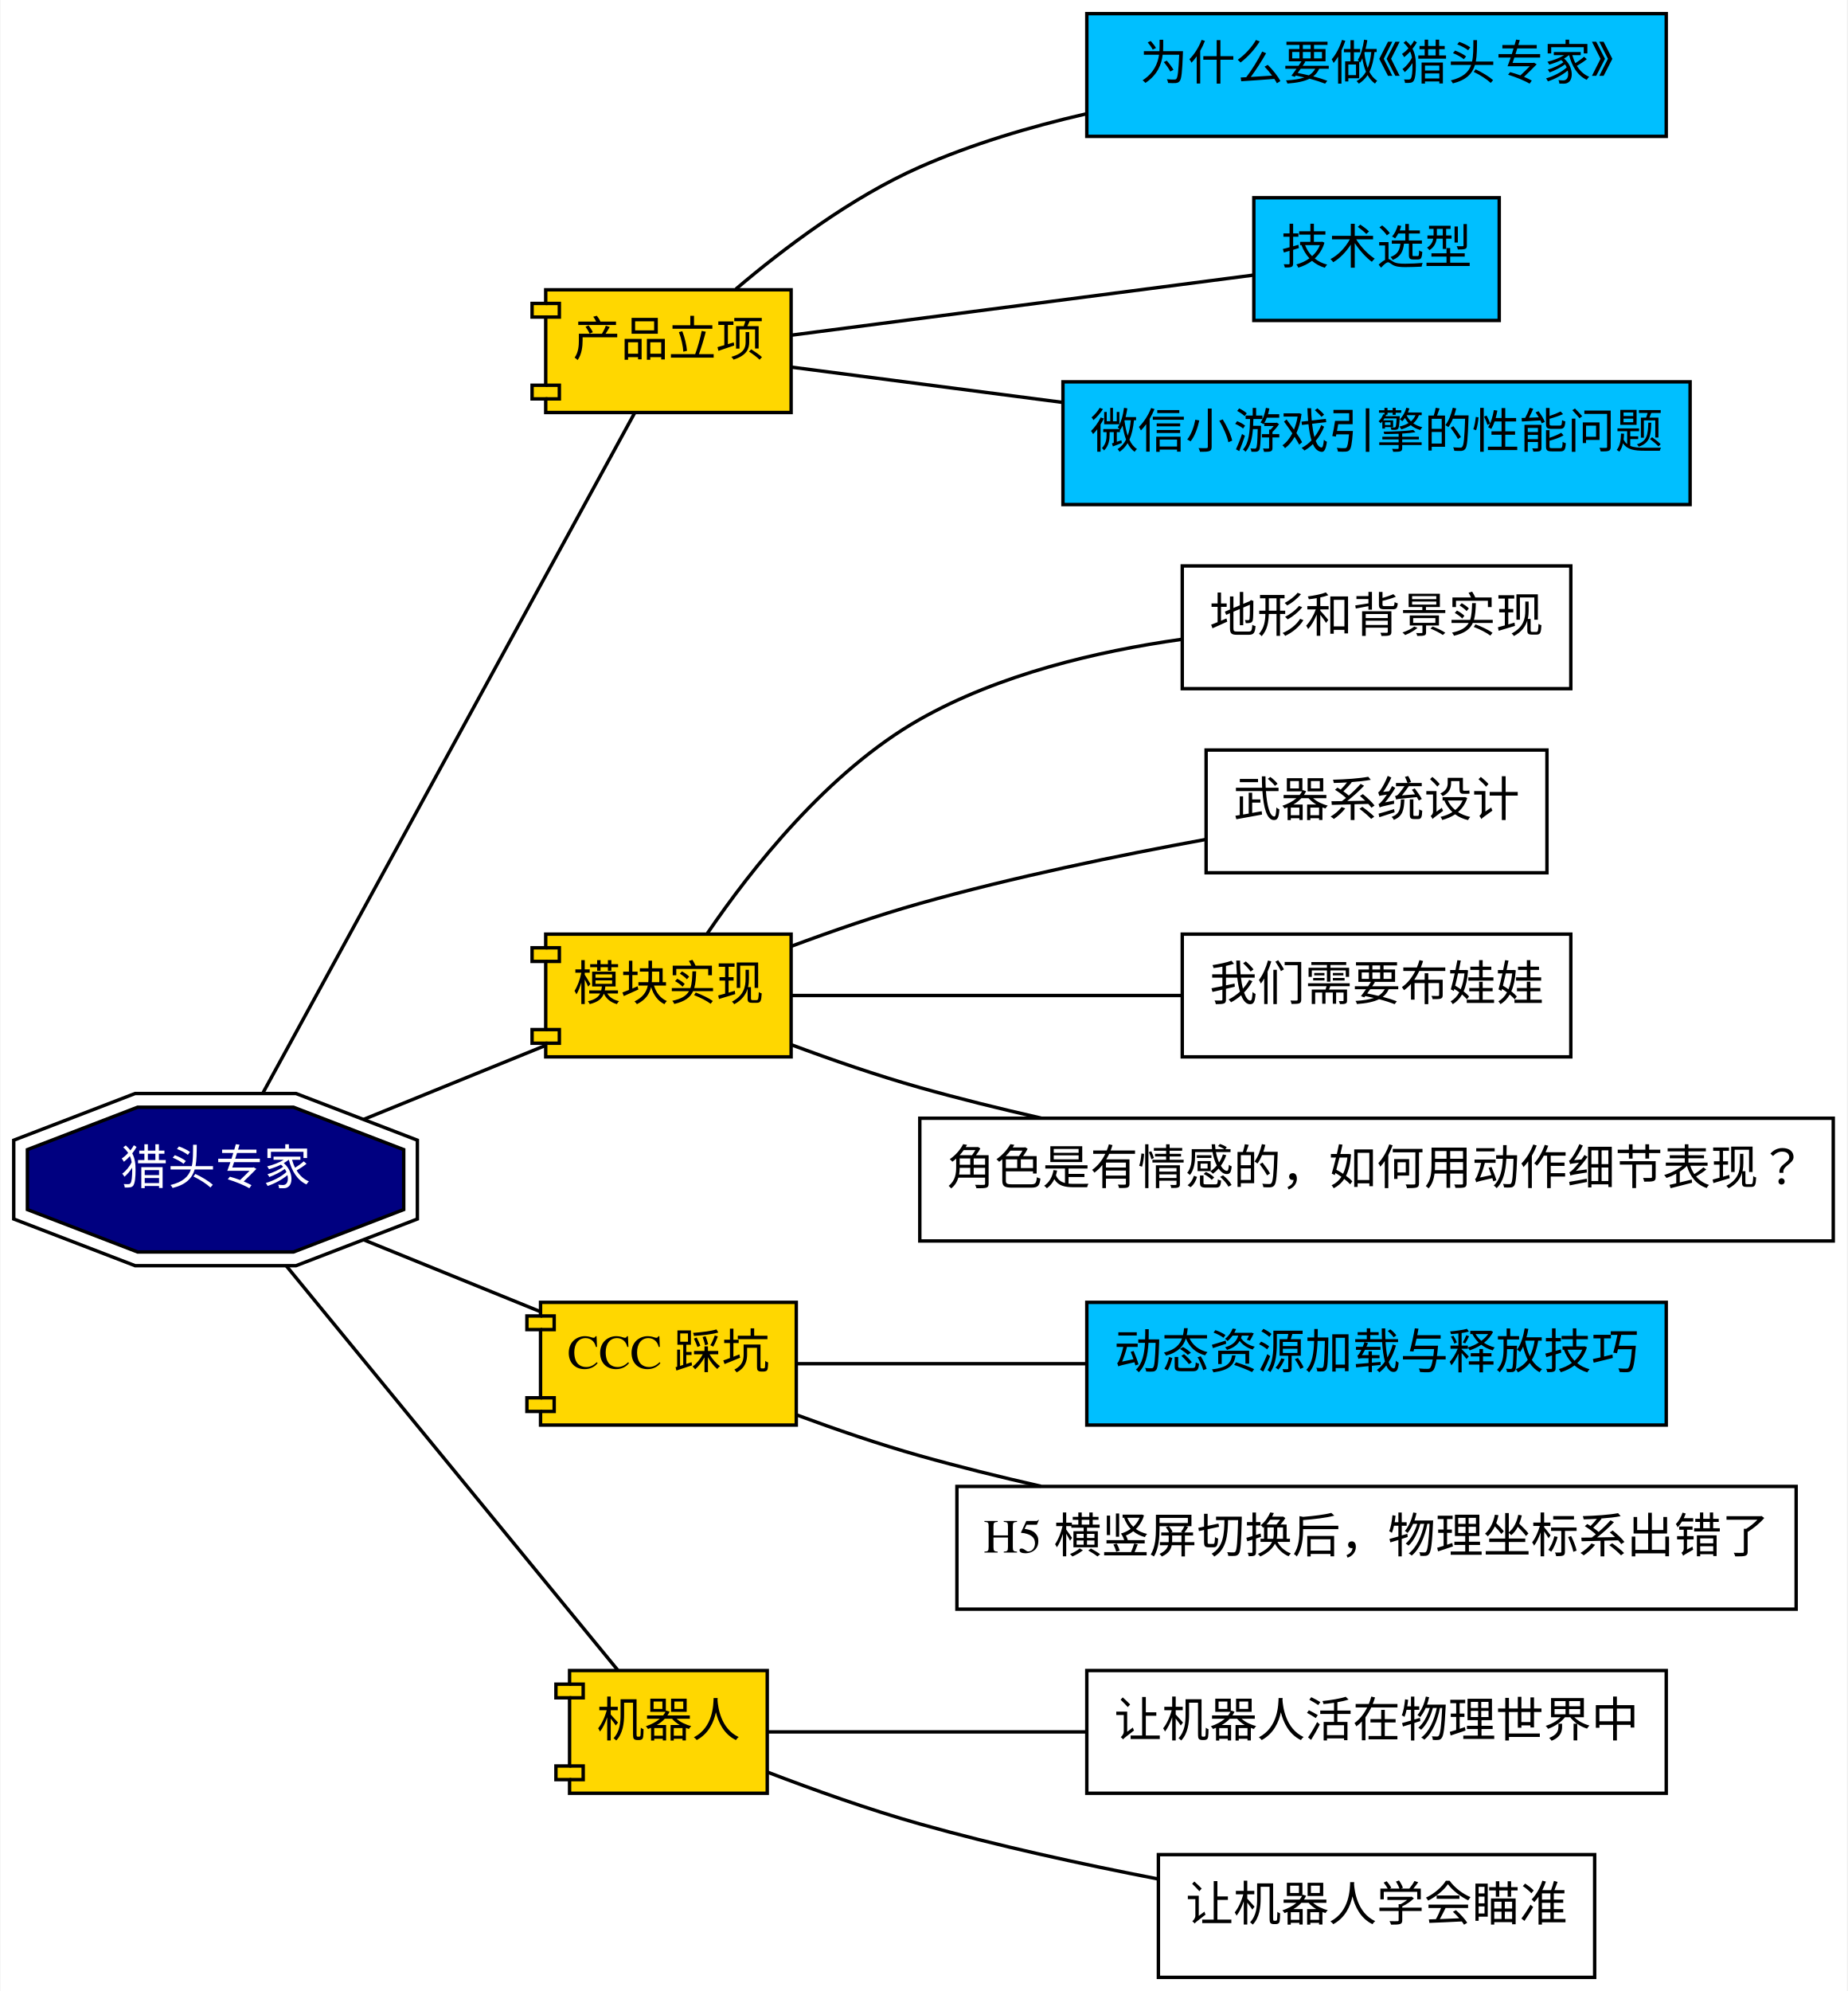
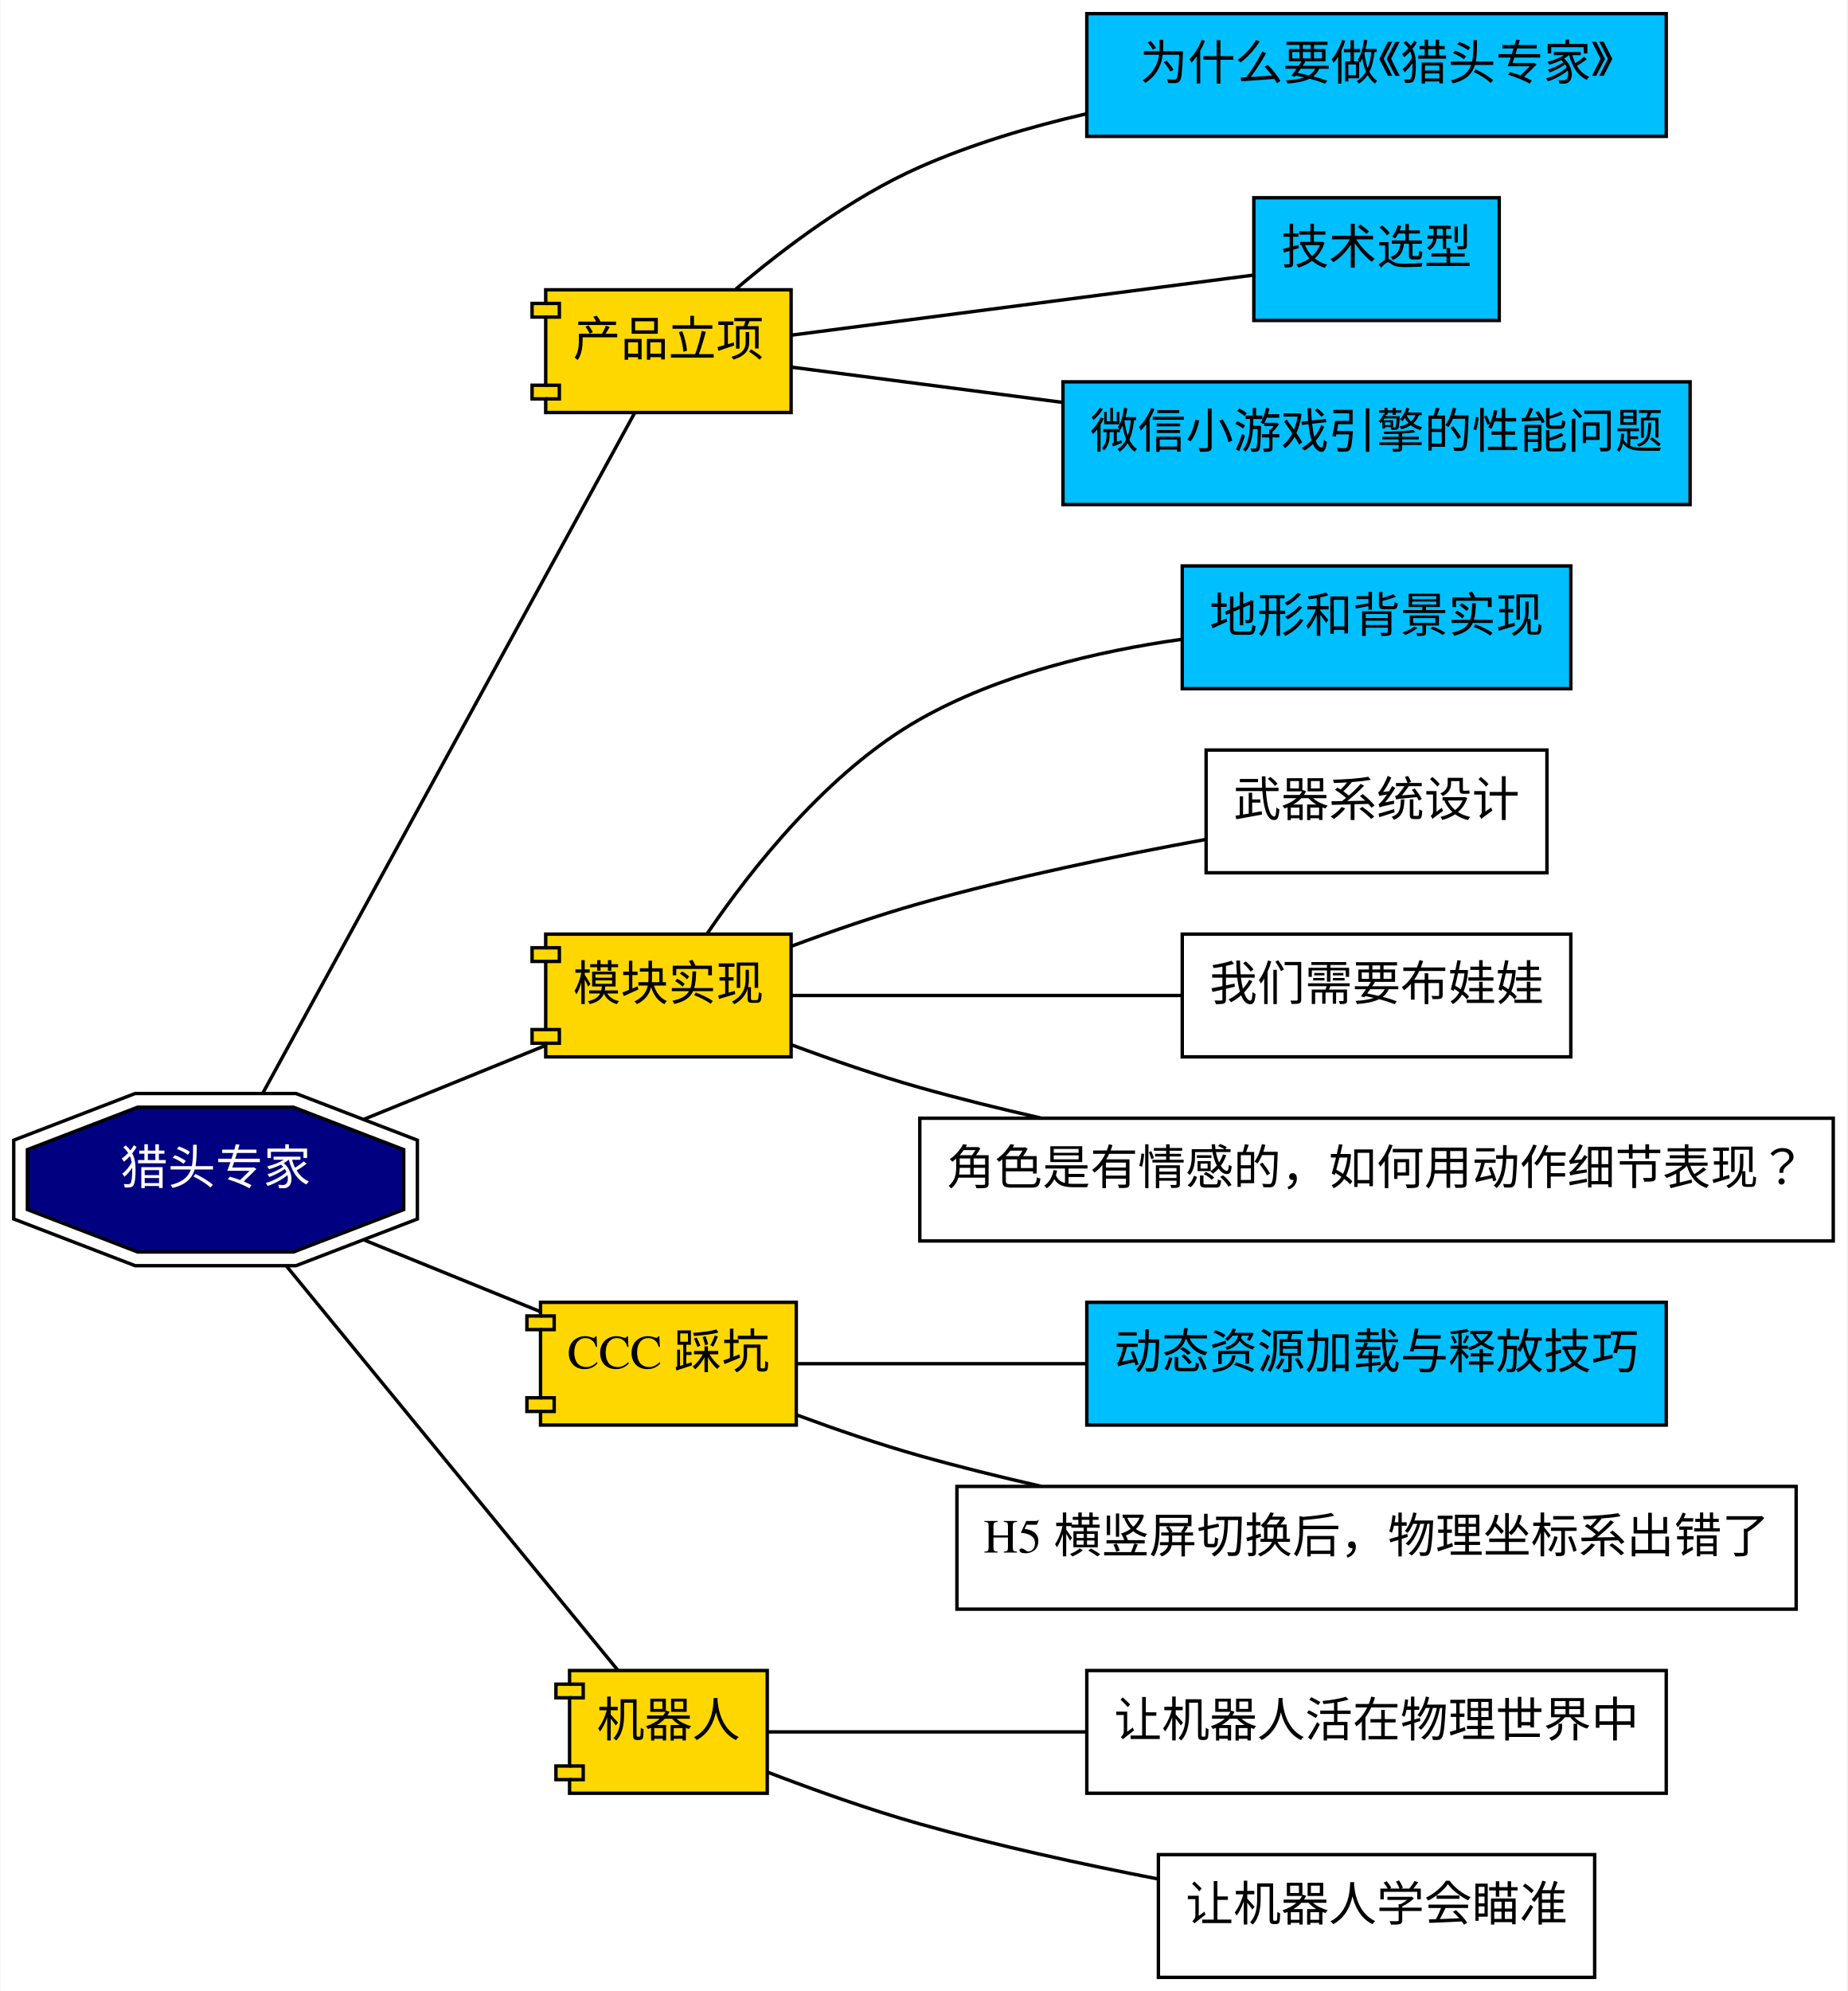
<svg xmlns="http://www.w3.org/2000/svg" width="542pt" height="584pt" viewBox="0.00 0.00 541.73 584.00">
  <g id="graph0" class="graph" transform="scale(1 1) rotate(0) translate(4 580)">
    <polygon fill="#ffffff" stroke="transparent" points="-4,4 -4,-580 537.726,-580 537.726,4 -4,4" />
    <g id="node1" class="node">
      <polygon fill="#000080" stroke="#000000" points="114.312,-225.207 114.312,-242.793 81.973,-255.229 36.239,-255.229 3.901,-242.793 3.901,-225.207 36.239,-212.771 81.973,-212.771 114.312,-225.207" />
      <polygon fill="none" stroke="#000000" points="118.319,-222.443 118.319,-245.557 82.715,-259.249 35.498,-259.249 -.107,-245.557 -.107,-222.443 35.498,-208.751 82.715,-208.751 118.319,-222.443" />
      <text text-anchor="middle" x="59.106" y="-232.6" font-family="Times,serif" font-size="14.00" fill="#ffffff">猎头专家</text>
    </g>
    <g id="node2" class="node">
      <polygon fill="#ffd700" stroke="#000000" points="227.97,-495 155.97,-495 155.97,-491 151.97,-491 151.97,-487 155.97,-487 155.97,-467 151.97,-467 151.97,-463 155.97,-463 155.97,-459 227.97,-459 227.97,-495" />
      <polyline fill="none" stroke="#000000" points="155.97,-491 159.97,-491 159.97,-487 155.97,-487 " />
      <polyline fill="none" stroke="#000000" points="155.97,-467 159.97,-467 159.97,-463 155.97,-463 " />
      <text text-anchor="middle" x="191.97" y="-475.6" font-family="Times,serif" font-size="14.00" fill="#000000">产品立项</text>
    </g>
    <g id="edge1" class="edge">
      <path fill="none" stroke="#000000" d="M73.074,-259.546C100.057,-308.897 158.746,-416.235 182.097,-458.944" />
    </g>
    <g id="node3" class="node">
      <polygon fill="#ffd700" stroke="#000000" points="227.97,-306 155.97,-306 155.97,-302 151.97,-302 151.97,-298 155.97,-298 155.97,-278 151.97,-278 151.97,-274 155.97,-274 155.97,-270 227.97,-270 227.97,-306" />
      <polyline fill="none" stroke="#000000" points="155.97,-302 159.97,-302 159.97,-298 155.97,-298 " />
      <polyline fill="none" stroke="#000000" points="155.97,-278 159.97,-278 159.97,-274 155.97,-274 " />
      <text text-anchor="middle" x="191.97" y="-286.6" font-family="Times,serif" font-size="14.00" fill="#000000">模块实现</text>
    </g>
    <g id="edge3" class="edge">
      <path fill="none" stroke="#000000" d="M102.611,-251.682C119.866,-258.695 139.474,-266.664 155.916,-273.347" />
    </g>
    <g id="node4" class="node">
      <polygon fill="#ffd700" stroke="#000000" points="229.485,-198 154.454,-198 154.454,-194 150.454,-194 150.454,-190 154.454,-190 154.454,-170 150.454,-170 150.454,-166 154.454,-166 154.454,-162 229.485,-162 229.485,-198" />
      <polyline fill="none" stroke="#000000" points="154.454,-194 158.454,-194 158.454,-190 154.454,-190 " />
      <polyline fill="none" stroke="#000000" points="154.454,-170 158.454,-170 158.454,-166 154.454,-166 " />
      <text text-anchor="middle" x="191.97" y="-178.6" font-family="Times,serif" font-size="14.00" fill="#000000">CCC 踩坑</text>
    </g>
    <g id="edge2" class="edge">
      <path fill="none" stroke="#000000" d="M102.611,-216.318C119.261,-209.551 138.1,-201.894 154.174,-195.361" />
    </g>
    <g id="node5" class="node">
      <polygon fill="#ffd700" stroke="#000000" points="220.97,-90 162.97,-90 162.97,-86 158.97,-86 158.97,-82 162.97,-82 162.97,-62 158.97,-62 158.97,-58 162.97,-58 162.97,-54 220.97,-54 220.97,-90" />
      <polyline fill="none" stroke="#000000" points="162.97,-86 166.97,-86 166.97,-82 162.97,-82 " />
      <polyline fill="none" stroke="#000000" points="162.97,-62 166.97,-62 166.97,-58 162.97,-58 " />
      <text text-anchor="middle" x="191.97" y="-70.6" font-family="Times,serif" font-size="14.00" fill="#000000">机器人</text>
    </g>
    <g id="edge4" class="edge">
      <path fill="none" stroke="#000000" d="M79.866,-208.688C106.87,-175.762 153.389,-119.041 177.115,-90.112" />
    </g>
    <g id="node6" class="node">
      <polygon fill="#00bfff" stroke="#000000" points="484.726,-576 314.726,-576 314.726,-540 484.726,-540 484.726,-576" />
      <text text-anchor="middle" x="399.726" y="-556.6" font-family="Times,serif" font-size="14.00" fill="#000000">为什么要做《猎头专家》</text>
    </g>
    <g id="edge5" class="edge">
      <path fill="none" stroke="#000000" d="M211.763,-495.209C225.821,-507.161 245.688,-522.162 265.726,-531 280.926,-537.704 297.832,-542.76 314.375,-546.569" />
    </g>
    <g id="node7" class="node">
      <polygon fill="#00bfff" stroke="#000000" points="435.726,-522 363.726,-522 363.726,-486 435.726,-486 435.726,-522" />
      <text text-anchor="middle" x="399.726" y="-502.6" font-family="Times,serif" font-size="14.00" fill="#000000">技术选型</text>
    </g>
    <g id="edge6" class="edge">
      <path fill="none" stroke="#000000" d="M228.158,-481.703C266.174,-486.644 325.614,-494.368 363.605,-499.306" />
    </g>
    <g id="node8" class="node">
      <polygon fill="#00bfff" stroke="#000000" points="491.726,-468 307.726,-468 307.726,-432 491.726,-432 491.726,-468" />
      <text text-anchor="middle" x="399.726" y="-448.6" font-family="Times,serif" font-size="14.00" fill="#000000">微信小游戏引擎的性能问题</text>
    </g>
    <g id="edge7" class="edge">
      <path fill="none" stroke="#000000" d="M228.158,-472.297C250.247,-469.426 279.569,-465.616 307.713,-461.958" />
    </g>
    <g id="node9" class="node">
-       <polygon fill="#ffffff" stroke="#000000" points="456.726,-414 342.726,-414 342.726,-378 456.726,-378 456.726,-414" />
+       <polygon fill="#00bfff" stroke="#000000" points="456.726,-414 342.726,-414 342.726,-378 456.726,-378 456.726,-414" />
      <text text-anchor="middle" x="399.726" y="-394.6" font-family="Times,serif" font-size="14.00" fill="#000000">地形和背景实现</text>
    </g>
    <g id="edge8" class="edge">
      <path fill="none" stroke="#000000" d="M203.42,-306.252C216.228,-325.058 238.754,-353.717 265.726,-369 288.955,-382.161 317.646,-388.969 342.512,-392.466" />
    </g>
    <g id="node10" class="node">
      <polygon fill="#ffffff" stroke="#000000" points="449.726,-360 349.726,-360 349.726,-324 449.726,-324 449.726,-360" />
      <text text-anchor="middle" x="399.726" y="-340.6" font-family="Times,serif" font-size="14.00" fill="#000000">武器系统设计</text>
    </g>
    <g id="edge9" class="edge">
      <path fill="none" stroke="#000000" d="M228,-302.433C239.887,-306.859 253.259,-311.484 265.726,-315 293.135,-322.73 324.292,-329.145 349.66,-333.781" />
    </g>
    <g id="node11" class="node">
      <polygon fill="#ffffff" stroke="#000000" points="456.726,-306 342.726,-306 342.726,-270 456.726,-270 456.726,-306" />
      <text text-anchor="middle" x="399.726" y="-286.6" font-family="Times,serif" font-size="14.00" fill="#000000">我们需要布娃娃</text>
    </g>
    <g id="edge10" class="edge">
      <path fill="none" stroke="#000000" d="M228.158,-288C259.664,-288 305.884,-288 342.415,-288" />
    </g>
    <g id="node12" class="node">
      <polygon fill="#ffffff" stroke="#000000" points="533.726,-252 265.726,-252 265.726,-216 533.726,-216 533.726,-252" />
      <text text-anchor="middle" x="399.726" y="-232.6" font-family="Times,serif" font-size="14.00" fill="#000000">角色是有情感的，如何用动作细节表现？</text>
    </g>
    <g id="edge11" class="edge">
      <path fill="none" stroke="#000000" d="M228,-273.567C239.887,-269.141 253.259,-264.516 265.726,-261 277.147,-257.779 289.218,-254.787 301.25,-252.056" />
    </g>
    <g id="node15" class="node">
      <polygon fill="#00bfff" stroke="#000000" points="484.726,-198 314.726,-198 314.726,-162 484.726,-162 484.726,-198" />
      <text text-anchor="middle" x="399.726" y="-178.6" font-family="Times,serif" font-size="14.00" fill="#000000">动态资源加载与释放技巧</text>
    </g>
    <g id="edge14" class="edge">
      <path fill="none" stroke="#000000" d="M229.593,-180C253.33,-180 284.99,-180 314.558,-180" />
    </g>
    <g id="node16" class="node">
      <polygon fill="#ffffff" stroke="#000000" points="522.837,-144 276.616,-144 276.616,-108 522.837,-108 522.837,-144" />
      <text text-anchor="middle" x="399.726" y="-124.6" font-family="Times,serif" font-size="14.00" fill="#000000">H5 横竖屏切换后，物理坐标系出错了</text>
    </g>
    <g id="edge15" class="edge">
      <path fill="none" stroke="#000000" d="M229.509,-165.007C241.012,-160.753 253.784,-156.368 265.726,-153 277.147,-149.779 289.218,-146.787 301.25,-144.056" />
    </g>
    <g id="node13" class="node">
      <polygon fill="#ffffff" stroke="#000000" points="484.726,-90 314.726,-90 314.726,-54 484.726,-54 484.726,-90" />
      <text text-anchor="middle" x="399.726" y="-70.6" font-family="Times,serif" font-size="14.00" fill="#000000">让机器人活在物理世界中</text>
    </g>
    <g id="edge12" class="edge">
      <path fill="none" stroke="#000000" d="M221.296,-72C245.567,-72 281.317,-72 314.454,-72" />
    </g>
    <g id="node14" class="node">
      <polygon fill="#ffffff" stroke="#000000" points="463.726,-36 335.726,-36 335.726,0 463.726,0 463.726,-36" />
      <text text-anchor="middle" x="399.726" y="-16.6" font-family="Times,serif" font-size="14.00" fill="#000000">让机器人学会瞄准</text>
    </g>
    <g id="edge13" class="edge">
      <path fill="none" stroke="#000000" d="M221.064,-60.189C234.502,-55.035 250.765,-49.219 265.726,-45 288.224,-38.655 313.248,-33.196 335.522,-28.88" />
    </g>
  </g>
</svg>
